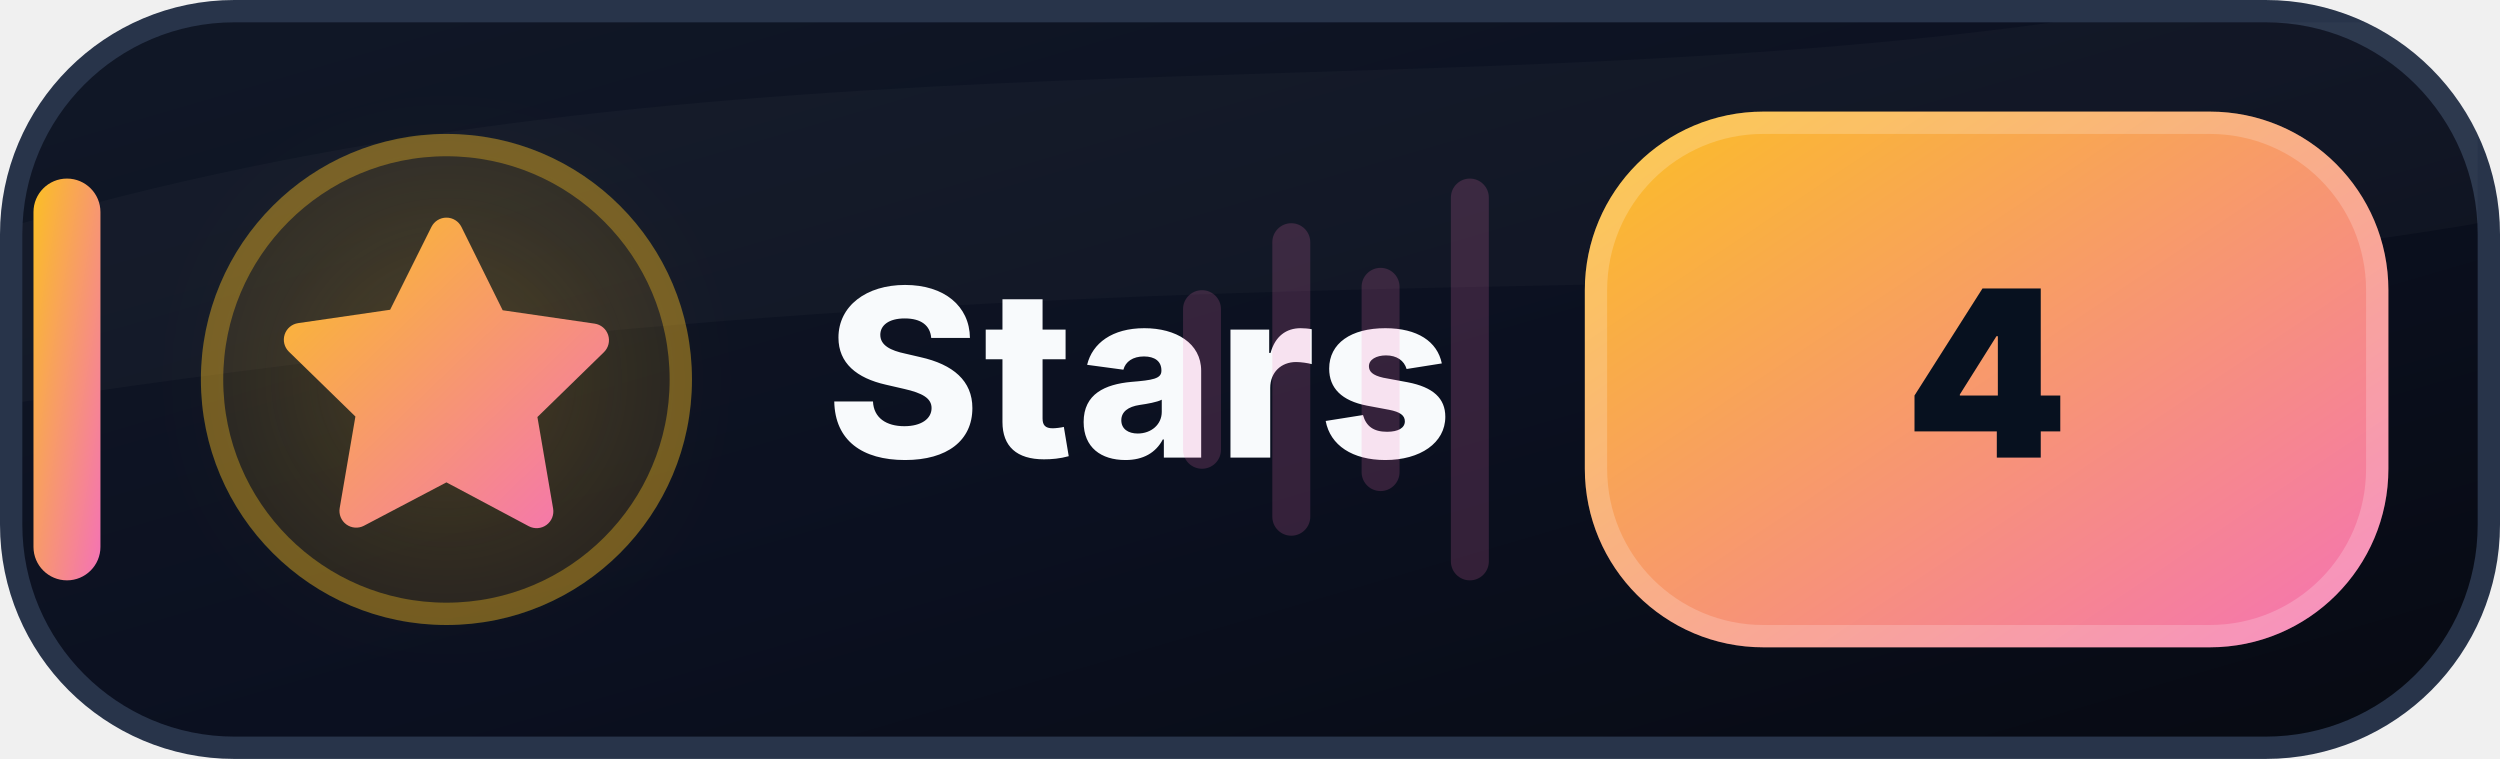
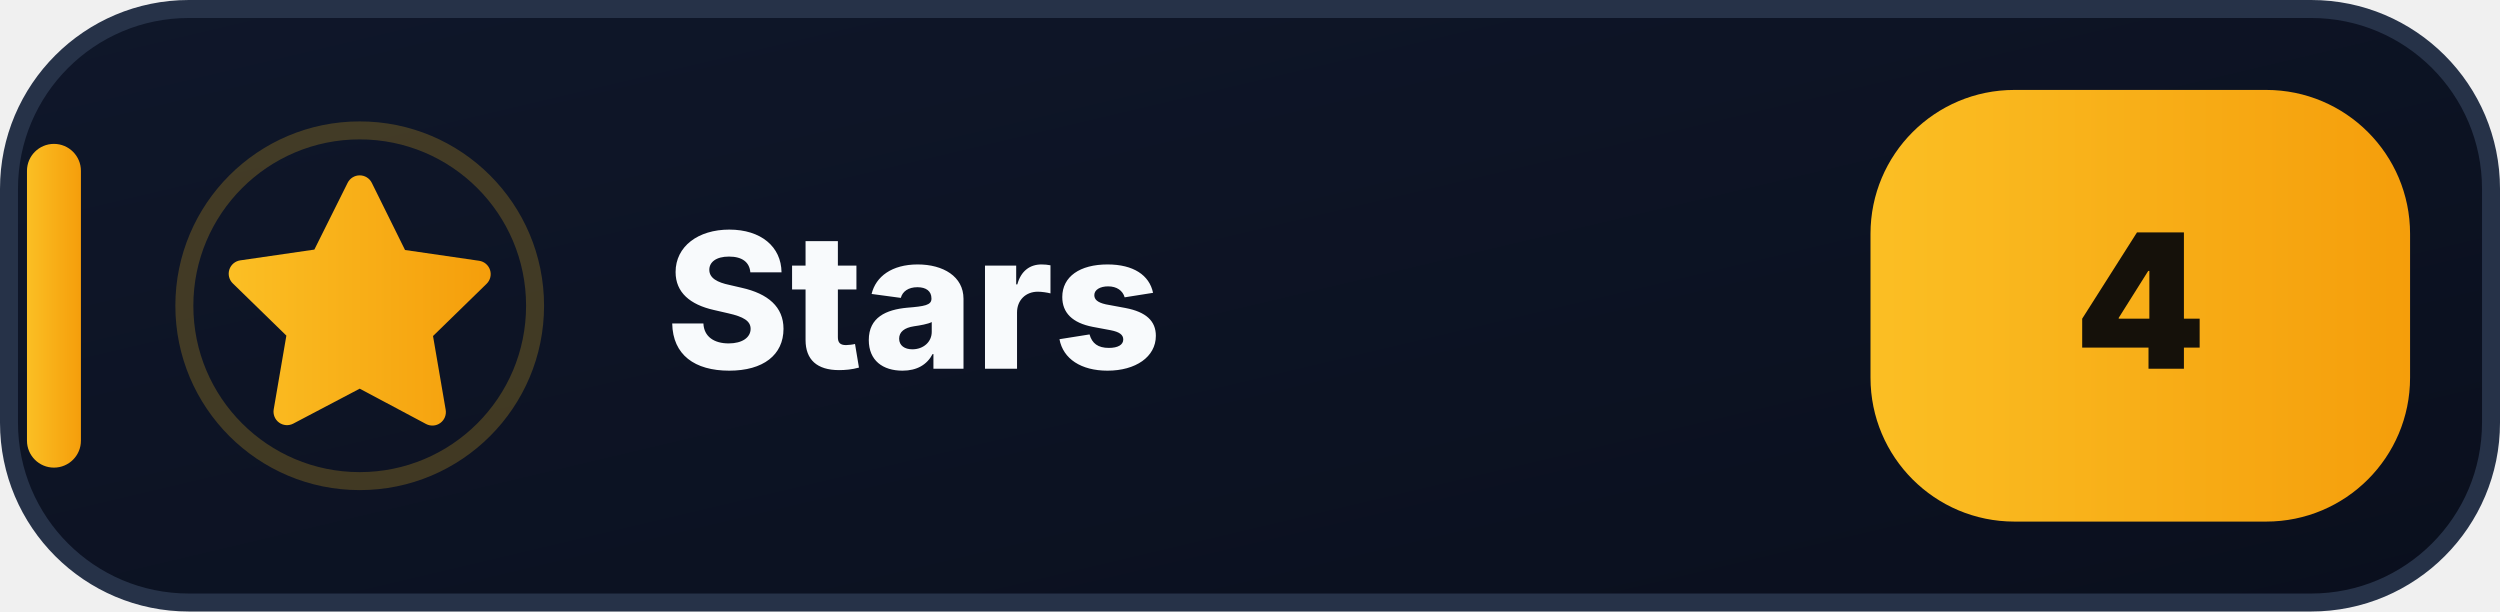
- <svg xmlns="http://www.w3.org/2000/svg" width="112" height="34" viewBox="0 0 112 34" role="img" aria-label="Stars: 4">
+ <svg xmlns="http://www.w3.org/2000/svg" width="139" height="34" viewBox="0 0 139 34" role="img" aria-label="Stars: 4">
  <defs>
-     <linearGradient id="stars-bg" x1="0" y1="0" x2="1" y2="1">
-       <stop offset="0" stop-color="#111827" />
-       <stop offset=".55" stop-color="#0B1020" />
-       <stop offset="1" stop-color="#070A12" />
+     <linearGradient id="bg" x1="0" y1="0" x2="1" y2="1">
+       <stop offset="0" stop-color="#0F172A" />
+       <stop offset="1" stop-color="#0A0F1D" />
    </linearGradient>
-     <linearGradient id="stars-accent" x1="0" y1="0" x2="1" y2="1">
+     <linearGradient id="a" x1="0" y1="0" x2="1" y2="0">
      <stop offset="0" stop-color="#FBBF24" />
-       <stop offset="1" stop-color="#F472B6" />
+       <stop offset="1" stop-color="#F59E0B" />
    </linearGradient>
-     <filter id="stars-glow" x="-70%" y="-70%" width="240%" height="240%">
-       <feGaussianBlur stdDeviation="3.2" />
-     </filter>
  </defs>
-   <rect x=".5" y=".5" width="111" height="33" rx="10" fill="url(#stars-bg)" stroke="#28344A" />
-   <path d="M1 10C32 1 63 5 92 1h19v6C78 4 94 8 111 2v8C82 15 54 10 1 18Z" fill="#FFFFFF" opacity=".025" />
-   <rect x="1.5" y="8" width="3" height="18" rx="1.5" fill="url(#stars-accent)" />
-   <circle cx="20" cy="17" r="11" fill="#FBBF24" opacity=".12" />
-   <circle cx="20" cy="17" r="10.5" fill="none" stroke="#FBBF24" stroke-opacity=".35" />
-   <circle cx="20" cy="17" r="7" fill="#FBBF24" opacity=".12" filter="url(#stars-glow)" />
-   <g transform="translate(12 9)" fill="url(#stars-accent)">
+   <rect x=".5" y=".5" width="138" height="33" rx="10" fill="url(#bg)" stroke="#263248" />
+   <rect x="1.5" y="8" width="3" height="18" rx="1.5" fill="url(#a)" />
+   <circle cx="20" cy="17" r="9.75" fill="none" stroke="#FBBF24" stroke-opacity=".22" />
+   <g transform="translate(12 9)" fill="url(#a)">
    <path d="M8 .75a.75.75 0 0 1 .673.418L10.52 4.9l4.12.599a.75.75 0 0 1 .416 1.279l-2.98 2.905.704 4.103a.75.75 0 0 1-1.088.79L8 12.61l-3.694 1.943a.75.75 0 0 1-1.088-.79l.704-4.103-2.98-2.905a.75.75 0 0 1 .416-1.279l4.12-.599L7.327 1.168A.75.75 0 0 1 8 .75Z" />
  </g>
-   <text x="37" y="20.5" fill="#F8FAFC" font-family="Segoe UI,Inter,Arial,sans-serif" font-size="10.5" font-weight="800" letter-spacing=".12">Stars</text>
-   <g opacity=".18" fill="#F472B6">
-     <rect x="53" y="13" width="1.7" height="8" rx=".85" />
-     <rect x="57" y="10" width="1.7" height="14" rx=".85" />
-     <rect x="61" y="12" width="1.7" height="10" rx=".85" />
-     <rect x="65" y="8" width="1.7" height="18" rx=".85" />
-   </g>
-   <rect x="71" y="5" width="36" height="24" rx="8" fill="url(#stars-accent)" />
-   <rect x="71.5" y="5.5" width="35" height="23" rx="7.5" fill="none" stroke="#FFFFFF" stroke-opacity=".20" />
-   <text x="89.0" y="20.5" text-anchor="middle" fill="#07111F" font-family="Segoe UI,Inter,Arial,sans-serif" font-size="10.4" font-weight="900">4</text>
+   <text x="37" y="20.5" fill="#F8FAFC" font-family="Segoe UI,Inter,Arial,sans-serif" font-size="10.5" font-weight="800">Stars</text>
+   <rect x="104" y="5" width="30" height="24" rx="8" fill="url(#a)" />
+   <text x="119" y="20.5" text-anchor="middle" fill="#15110A" font-family="Segoe UI,Inter,Arial,sans-serif" font-size="10.4" font-weight="900">4</text>
</svg>
